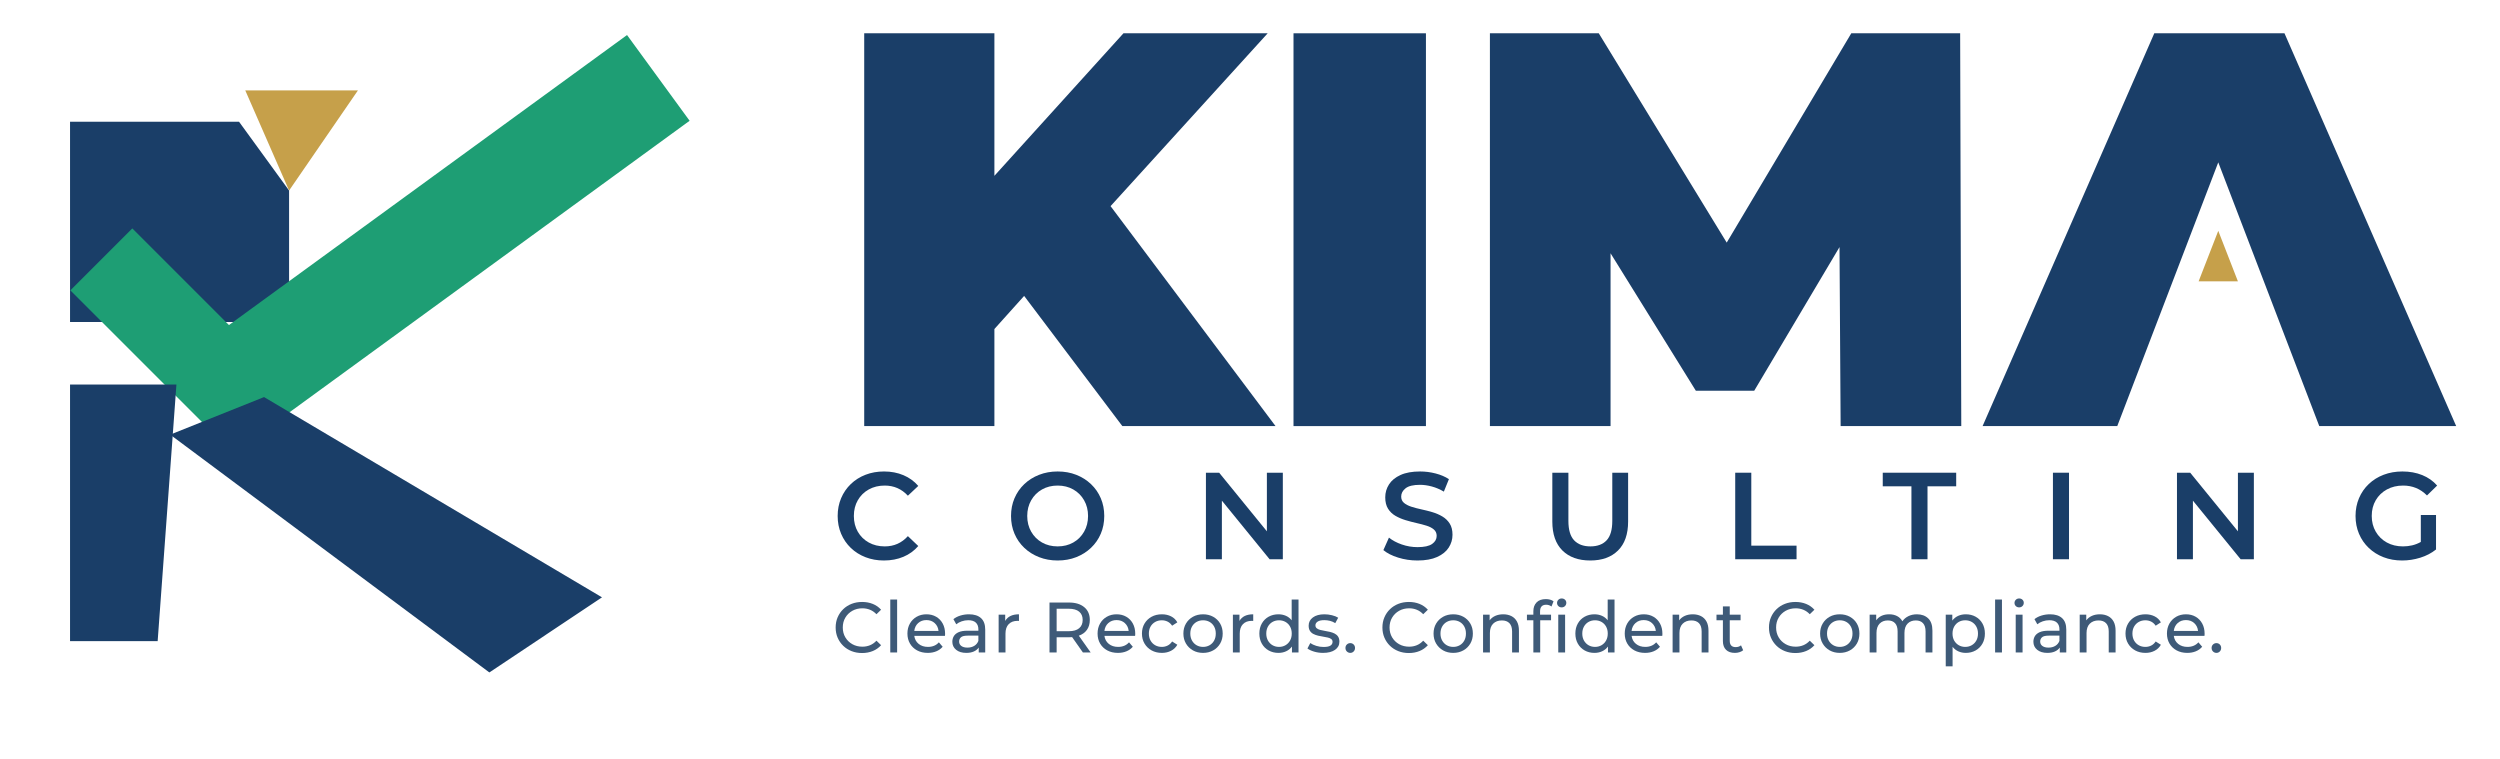
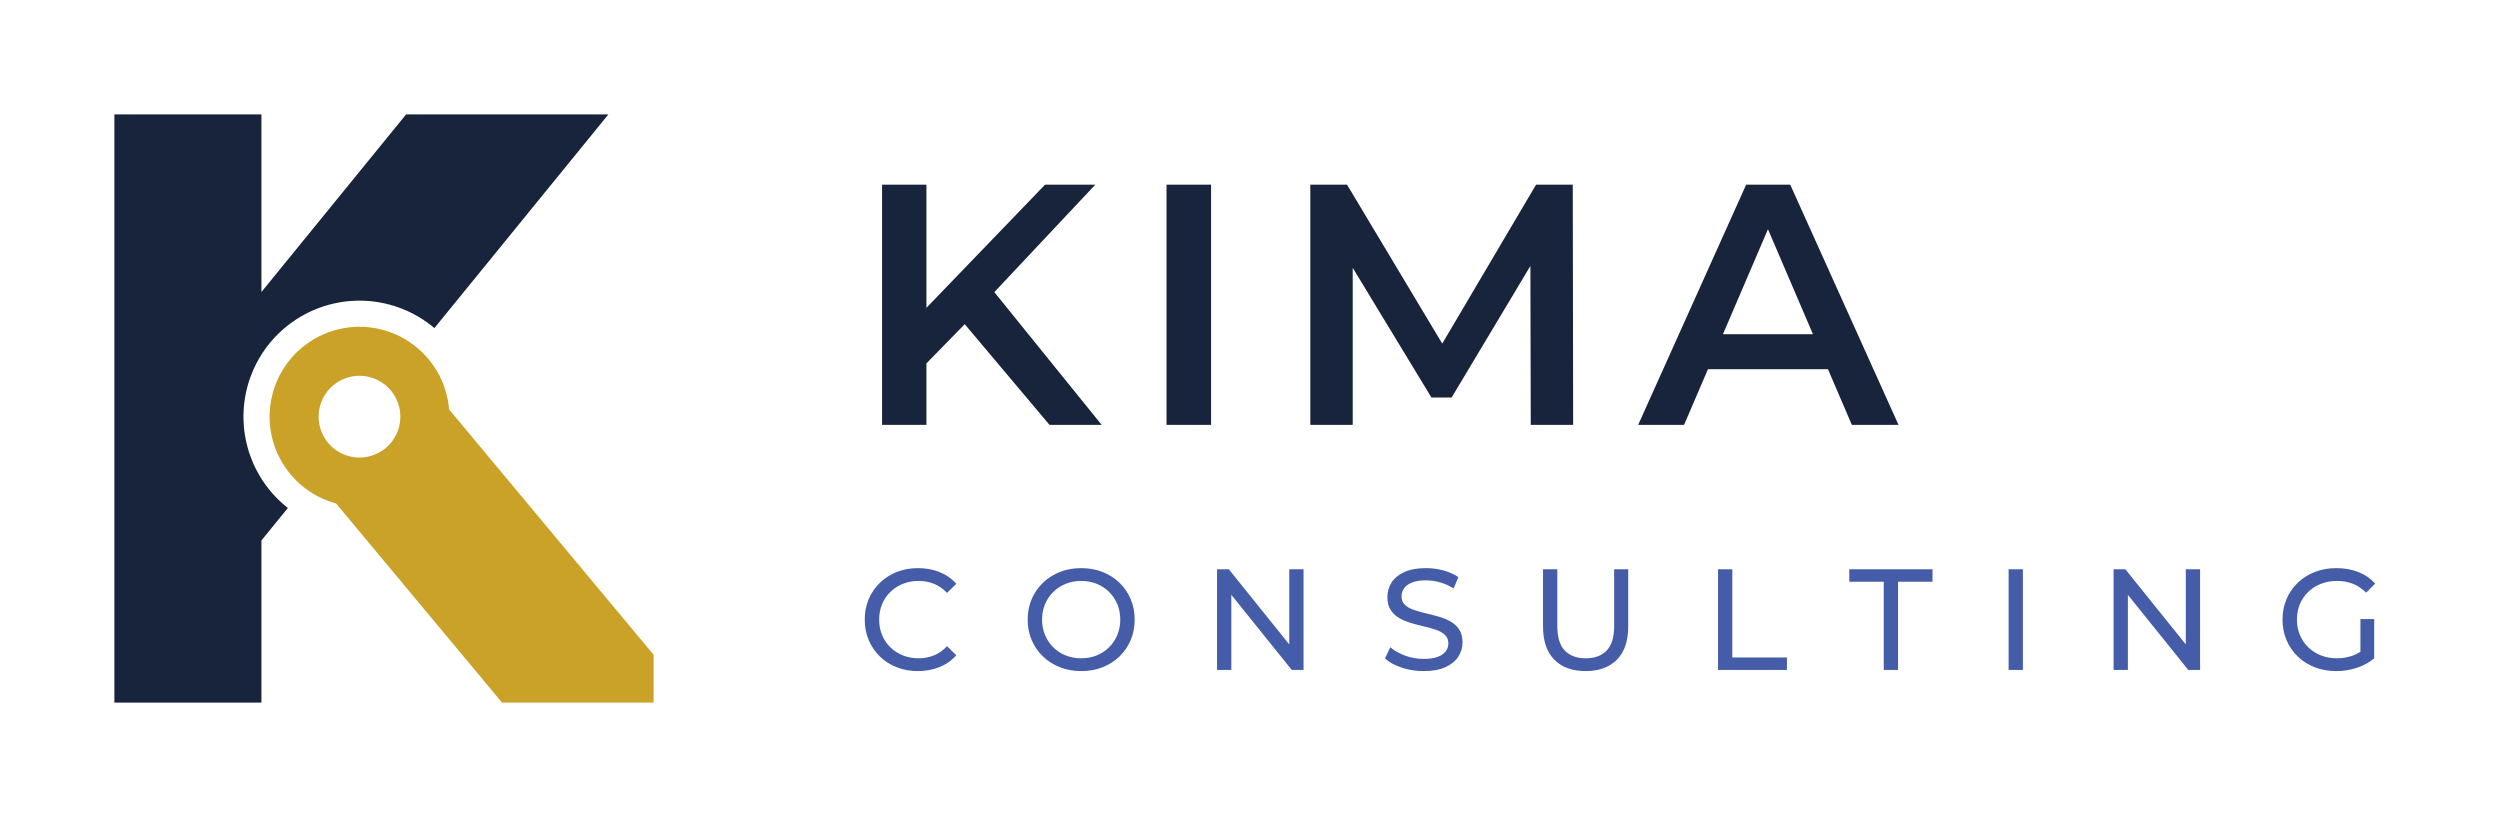
- <svg xmlns="http://www.w3.org/2000/svg" viewBox="0 0 751 228" width="751" height="228" role="img" aria-label="KIMA CONSULTING">
-   <g transform="translate(6,14) scale(0.94)">
-     <path fill="#1A3E68" d="M16 24 H70 L86 46 V88 H16 Z" />
-     <path fill="#C6A04A" d="M72 14 H108 L86 46 Z" />
-     <path fill="#1E9E74" d="M85.9 108.1 L35.9 58.1 L16.1 77.9 L66.1 127.9 Z" />
-     <path fill="#1E9E74" d="M74.0 125.7 L214.0 23.7 L194.0 -3.7 L54.0 98.3 Z" />
-     <path fill="#1A3E68" d="M48 124 L78 112 L186 176 L150 200 Z" />
-     <path fill="#1A3E68" d="M16 108 H50 L44 190 H16 Z" />
+ <svg xmlns="http://www.w3.org/2000/svg" viewBox="0 0 306 100">
+   <g transform="translate(-6 0) scale(1)">
+     <path d="M20.00 86.00 L38.00 86.00 L38.00 66.15 L41.24 62.17 L41.23 62.17 L41.02 62.00 L40.96 61.95 L40.75 61.78 L40.70 61.73 L40.49 61.55 L40.43 61.49 L40.24 61.31 L40.18 61.26 L39.99 61.07 L39.93 61.01 L39.74 60.82 L39.69 60.76 L39.51 60.57 L39.45 60.51 L39.27 60.30 L39.22 60.25 L39.05 60.04 L39.00 59.98 L38.83 59.77 L38.78 59.71 L38.62 59.49 L38.57 59.43 L38.41 59.21 L38.37 59.14 L38.22 58.92 L38.17 58.86 L38.02 58.63 L37.98 58.56 L37.84 58.33 L37.80 58.27 L37.66 58.03 L37.63 57.96 L37.50 57.73 L37.46 57.66 L37.33 57.42 L37.30 57.35 L37.18 57.11 L37.15 57.04 L37.03 56.79 L37.00 56.72 L36.90 56.47 L36.87 56.40 L36.77 56.15 L36.74 56.07 L36.64 55.82 L36.62 55.75 L36.53 55.49 L36.50 55.42 L36.42 55.16 L36.40 55.08 L36.33 54.83 L36.30 54.75 L36.24 54.49 L36.22 54.41 L36.15 54.15 L36.14 54.07 L36.08 53.81 L36.07 53.73 L36.02 53.47 L36.00 53.39 L35.96 53.12 L35.95 53.04 L35.91 52.78 L35.90 52.70 L35.87 52.43 L35.86 52.35 L35.84 52.08 L35.84 52.01 L35.82 51.74 L35.82 51.66 L35.81 51.39 L35.80 51.31 L35.80 51.04 L35.80 50.96 L35.80 50.69 L35.81 50.61 L35.82 50.34 L35.82 50.26 L35.84 49.99 L35.84 49.92 L35.86 49.65 L35.87 49.57 L35.90 49.30 L35.91 49.22 L35.95 48.96 L35.96 48.88 L36.00 48.61 L36.02 48.53 L36.07 48.27 L36.08 48.19 L36.14 47.93 L36.15 47.85 L36.22 47.59 L36.24 47.51 L36.30 47.25 L36.33 47.17 L36.40 46.92 L36.42 46.84 L36.50 46.58 L36.53 46.51 L36.62 46.25 L36.64 46.18 L36.74 45.93 L36.77 45.85 L36.87 45.60 L36.90 45.53 L37.00 45.28 L37.03 45.21 L37.15 44.96 L37.18 44.89 L37.30 44.65 L37.33 44.58 L37.46 44.34 L37.50 44.27 L37.63 44.04 L37.66 43.97 L37.80 43.73 L37.84 43.67 L37.98 43.44 L38.02 43.37 L38.17 43.14 L38.22 43.08 L38.37 42.86 L38.41 42.79 L38.57 42.57 L38.62 42.51 L38.78 42.29 L38.83 42.23 L39.00 42.02 L39.05 41.96 L39.22 41.75 L39.27 41.70 L39.45 41.49 L39.51 41.43 L39.69 41.24 L39.74 41.18 L39.93 40.99 L39.99 40.93 L40.18 40.74 L40.24 40.69 L40.43 40.51 L40.49 40.45 L40.70 40.27 L40.75 40.22 L40.96 40.05 L41.02 40.00 L41.23 39.83 L41.29 39.78 L41.51 39.62 L41.57 39.57 L41.79 39.41 L41.86 39.37 L42.08 39.22 L42.14 39.17 L42.37 39.02 L42.44 38.98 L42.67 38.84 L42.73 38.80 L42.97 38.66 L43.04 38.63 L43.27 38.50 L43.34 38.46 L43.58 38.33 L43.65 38.30 L43.89 38.18 L43.96 38.15 L44.21 38.03 L44.28 38.00 L44.53 37.90 L44.60 37.87 L44.85 37.77 L44.93 37.74 L45.18 37.64 L45.25 37.62 L45.51 37.53 L45.58 37.50 L45.84 37.42 L45.92 37.40 L46.17 37.33 L46.25 37.30 L46.51 37.24 L46.59 37.22 L46.85 37.15 L46.93 37.14 L47.19 37.08 L47.27 37.07 L47.53 37.02 L47.61 37.00 L47.88 36.96 L47.96 36.95 L48.22 36.91 L48.30 36.90 L48.57 36.87 L48.65 36.86 L48.92 36.84 L48.99 36.84 L49.26 36.82 L49.34 36.82 L49.61 36.81 L49.69 36.80 L49.96 36.80 L50.04 36.80 L50.31 36.80 L50.39 36.81 L50.66 36.82 L50.74 36.82 L51.01 36.84 L51.08 36.84 L51.35 36.86 L51.43 36.87 L51.70 36.90 L51.78 36.91 L52.04 36.95 L52.12 36.96 L52.39 37.00 L52.47 37.02 L52.73 37.07 L52.81 37.08 L53.07 37.14 L53.15 37.15 L53.41 37.22 L53.49 37.24 L53.75 37.30 L53.83 37.33 L54.08 37.40 L54.16 37.42 L54.42 37.50 L54.49 37.53 L54.75 37.62 L54.82 37.64 L55.07 37.74 L55.15 37.77 L55.40 37.87 L55.47 37.90 L55.72 38.00 L55.79 38.03 L56.04 38.15 L56.11 38.18 L56.35 38.30 L56.42 38.33 L56.66 38.46 L56.73 38.50 L56.96 38.63 L57.03 38.66 L57.27 38.80 L57.33 38.84 L57.56 38.98 L57.63 39.02 L57.86 39.17 L57.92 39.22 L58.14 39.37 L58.21 39.41 L58.43 39.57 L58.49 39.62 L58.71 39.78 L58.77 39.83 L58.98 40.00 L59.04 40.05 L59.17 40.16 L80.47 14.00 L55.71 14.00 L38.00 35.74 L38.00 14.00 L20.00 14.00 L20.00 86.00Z" fill="#18243B" fill-rule="evenodd" />
+     <path d="M60.95 49.92 L60.92 49.65 L60.88 49.39 L60.84 49.12 L60.79 48.85 L60.73 48.59 L60.67 48.33 L60.60 48.07 L60.53 47.81 L60.44 47.55 L60.36 47.29 L60.26 47.04 L60.16 46.79 L60.06 46.54 L59.94 46.30 L59.83 46.05 L59.70 45.81 L59.57 45.58 L59.44 45.34 L59.29 45.12 L59.15 44.89 L58.99 44.67 L58.84 44.45 L58.67 44.23 L58.50 44.02 L58.33 43.82 L58.15 43.61 L57.97 43.42 L57.78 43.22 L57.58 43.03 L57.39 42.85 L57.18 42.67 L56.98 42.50 L56.77 42.33 L56.55 42.16 L56.33 42.01 L56.11 41.85 L55.88 41.71 L55.66 41.56 L55.42 41.43 L55.19 41.30 L54.95 41.17 L54.70 41.06 L54.46 40.94 L54.21 40.84 L53.96 40.74 L53.71 40.64 L53.45 40.56 L53.19 40.47 L52.93 40.40 L52.67 40.33 L52.41 40.27 L52.15 40.21 L51.88 40.16 L51.61 40.12 L51.35 40.08 L51.08 40.05 L50.81 40.03 L50.54 40.01 L50.27 40.00 L50.00 40.00 L49.73 40.00 L49.46 40.01 L49.19 40.03 L48.92 40.05 L48.65 40.08 L48.39 40.12 L48.12 40.16 L47.85 40.21 L47.59 40.27 L47.33 40.33 L47.07 40.40 L46.81 40.47 L46.55 40.56 L46.29 40.64 L46.04 40.74 L45.79 40.84 L45.54 40.94 L45.30 41.06 L45.05 41.17 L44.81 41.30 L44.58 41.43 L44.34 41.56 L44.12 41.71 L43.89 41.85 L43.67 42.01 L43.45 42.16 L43.23 42.33 L43.02 42.50 L42.82 42.67 L42.61 42.85 L42.42 43.03 L42.22 43.22 L42.03 43.42 L41.85 43.61 L41.67 43.82 L41.50 44.02 L41.33 44.23 L41.16 44.45 L41.01 44.67 L40.85 44.89 L40.71 45.12 L40.56 45.34 L40.43 45.58 L40.30 45.81 L40.17 46.05 L40.06 46.30 L39.94 46.54 L39.84 46.79 L39.74 47.04 L39.64 47.29 L39.56 47.55 L39.47 47.81 L39.40 48.07 L39.33 48.33 L39.27 48.59 L39.21 48.85 L39.16 49.12 L39.12 49.39 L39.08 49.65 L39.05 49.92 L39.03 50.19 L39.01 50.46 L39.00 50.73 L39.00 51.00 L39.00 51.27 L39.01 51.54 L39.03 51.81 L39.05 52.08 L39.08 52.35 L39.12 52.61 L39.16 52.88 L39.21 53.15 L39.27 53.41 L39.33 53.67 L39.40 53.93 L39.47 54.19 L39.56 54.45 L39.64 54.71 L39.74 54.96 L39.84 55.21 L39.94 55.46 L40.06 55.70 L40.17 55.95 L40.30 56.19 L40.43 56.42 L40.56 56.66 L40.71 56.88 L40.85 57.11 L41.01 57.33 L41.16 57.55 L41.33 57.77 L41.50 57.98 L41.67 58.18 L41.85 58.39 L42.03 58.58 L42.22 58.78 L42.42 58.97 L42.61 59.15 L42.82 59.33 L43.02 59.50 L43.23 59.67 L43.45 59.84 L43.67 59.99 L43.89 60.15 L44.12 60.29 L44.34 60.44 L44.58 60.57 L44.81 60.70 L45.05 60.83 L45.30 60.94 L45.54 61.06 L45.79 61.16 L46.04 61.26 L46.29 61.36 L46.55 61.44 L46.81 61.53 L47.07 61.60 L47.13 61.62 L67.45 86.00 L86.00 86.00 L86.00 80.14 L60.96 50.10 L60.95 49.92ZM55.00 51.12 L54.99 51.25 L54.99 51.37 L54.98 51.49 L54.96 51.61 L54.95 51.73 L54.93 51.85 L54.90 51.98 L54.88 52.10 L54.85 52.21 L54.82 52.33 L54.78 52.45 L54.75 52.57 L54.71 52.68 L54.66 52.80 L54.62 52.91 L54.57 53.03 L54.52 53.14 L54.47 53.25 L54.41 53.36 L54.35 53.46 L54.29 53.57 L54.22 53.67 L54.16 53.78 L54.09 53.88 L54.02 53.98 L53.94 54.08 L53.87 54.17 L53.79 54.27 L53.70 54.36 L53.62 54.45 L53.54 54.54 L53.45 54.62 L53.36 54.70 L53.27 54.79 L53.17 54.87 L53.08 54.94 L52.98 55.02 L52.88 55.09 L52.78 55.16 L52.67 55.22 L52.57 55.29 L52.46 55.35 L52.36 55.41 L52.25 55.47 L52.14 55.52 L52.03 55.57 L51.91 55.62 L51.80 55.66 L51.68 55.71 L51.57 55.75 L51.45 55.78 L51.33 55.82 L51.21 55.85 L51.10 55.88 L50.98 55.90 L50.85 55.93 L50.73 55.95 L50.61 55.96 L50.49 55.98 L50.37 55.99 L50.25 55.99 L50.12 56.00 L50.00 56.00 L49.88 56.00 L49.75 55.99 L49.63 55.99 L49.51 55.98 L49.39 55.96 L49.27 55.95 L49.15 55.93 L49.02 55.90 L48.90 55.88 L48.79 55.85 L48.67 55.82 L48.55 55.78 L48.43 55.75 L48.32 55.71 L48.20 55.66 L48.09 55.62 L47.97 55.57 L47.86 55.52 L47.75 55.47 L47.64 55.41 L47.54 55.35 L47.43 55.29 L47.33 55.22 L47.22 55.16 L47.12 55.09 L47.02 55.02 L46.92 54.94 L46.83 54.87 L46.73 54.79 L46.64 54.70 L46.55 54.62 L46.46 54.54 L46.38 54.45 L46.30 54.36 L46.21 54.27 L46.13 54.17 L46.06 54.08 L45.98 53.98 L45.91 53.88 L45.84 53.78 L45.78 53.67 L45.71 53.57 L45.65 53.46 L45.59 53.36 L45.53 53.25 L45.48 53.14 L45.43 53.03 L45.38 52.91 L45.34 52.80 L45.29 52.68 L45.25 52.57 L45.22 52.45 L45.18 52.33 L45.15 52.21 L45.12 52.10 L45.10 51.98 L45.07 51.85 L45.05 51.73 L45.04 51.61 L45.02 51.49 L45.01 51.37 L45.01 51.25 L45.00 51.12 L45.00 51.00 L45.00 50.88 L45.01 50.75 L45.01 50.63 L45.02 50.51 L45.04 50.39 L45.05 50.27 L45.07 50.15 L45.10 50.02 L45.12 49.90 L45.15 49.79 L45.18 49.67 L45.22 49.55 L45.25 49.43 L45.29 49.32 L45.34 49.20 L45.38 49.09 L45.43 48.97 L45.48 48.86 L45.53 48.75 L45.59 48.64 L45.65 48.54 L45.71 48.43 L45.78 48.33 L45.84 48.22 L45.91 48.12 L45.98 48.02 L46.06 47.92 L46.13 47.83 L46.21 47.73 L46.30 47.64 L46.38 47.55 L46.46 47.46 L46.55 47.38 L46.64 47.30 L46.73 47.21 L46.83 47.13 L46.92 47.06 L47.02 46.98 L47.12 46.91 L47.22 46.84 L47.33 46.78 L47.43 46.71 L47.54 46.65 L47.64 46.59 L47.75 46.53 L47.86 46.48 L47.97 46.43 L48.09 46.38 L48.20 46.34 L48.32 46.29 L48.43 46.25 L48.55 46.22 L48.67 46.18 L48.79 46.15 L48.90 46.12 L49.02 46.10 L49.15 46.07 L49.27 46.05 L49.39 46.04 L49.51 46.02 L49.63 46.01 L49.75 46.01 L49.88 46.00 L50.00 46.00 L50.12 46.00 L50.25 46.01 L50.37 46.01 L50.49 46.02 L50.61 46.04 L50.73 46.05 L50.85 46.07 L50.98 46.10 L51.10 46.12 L51.21 46.15 L51.33 46.18 L51.45 46.22 L51.57 46.25 L51.68 46.29 L51.80 46.34 L51.91 46.38 L52.03 46.43 L52.14 46.48 L52.25 46.53 L52.36 46.59 L52.46 46.65 L52.57 46.71 L52.67 46.78 L52.78 46.84 L52.88 46.91 L52.98 46.98 L53.08 47.06 L53.17 47.13 L53.27 47.21 L53.36 47.30 L53.45 47.38 L53.54 47.46 L53.62 47.55 L53.70 47.64 L53.79 47.73 L53.87 47.83 L53.94 47.92 L54.02 48.02 L54.09 48.12 L54.16 48.22 L54.22 48.33 L54.29 48.43 L54.35 48.54 L54.41 48.64 L54.47 48.75 L54.52 48.86 L54.57 48.97 L54.62 49.09 L54.66 49.20 L54.71 49.32 L54.75 49.43 L54.78 49.55 L54.82 49.67 L54.85 49.79 L54.88 49.90 L54.90 50.02 L54.93 50.15 L54.95 50.27 L54.96 50.39 L54.98 50.51 L54.99 50.63 L54.99 50.75 L55.00 50.88 L55.00 51.00 L55.00 51.12Z" fill="#C9A227" fill-rule="evenodd" />
  </g>
-   <path d="M57 0V700H289V446L519 700H776L496 392L790 0H517L342 232L289 173V0Z" fill="#1A3E68" transform="translate(250.00,128.00) scale(0.16857,-0.16857)" />
-   <path d="M57 0V700H293V0Z" fill="#1A3E68" transform="translate(378.96,128.00) scale(0.16857,-0.16857)" />
-   <path d="M57 0V700H251L479 327L701 700H895L897 0H682L680 319L528 63H424L272 308V0Z" fill="#1A3E68" transform="translate(437.96,128.00) scale(0.16857,-0.16857)" />
-   <path d="M -19 0 L 287 700 L 519 700 L 825 0 L 581 0 L 401 470 L 221 0 Z" fill="#1A3E68" transform="translate(598.77,128.00) scale(0.16857,-0.16857)" />
-   <path d="M 401 348 L 366 258 L 436 258 Z" fill="#C6A04A" transform="translate(598.77,128.00) scale(0.16857,-0.16857)" />
-   <path d="M418 -10Q338 -10 269.5 16.5Q201 43 150.5 91.5Q100 140 72.0 206.0Q44 272 44 350Q44 428 72.0 494.0Q100 560 150.5 608.5Q201 657 269.5 683.5Q338 710 419 710Q505 710 576.0 680.0Q647 650 696 593L612 514Q536 596 425 596Q352 596 295.5 564.5Q239 533 207.0 477.5Q175 422 175 350Q175 278 207.0 222.5Q239 167 295.5 135.5Q352 104 425 104Q537 104 612 187L696 107Q647 50 576.0 20.0Q505 -10 418 -10Z" fill="#1A3E68" transform="translate(250.00,168.00) scale(0.03714,-0.03714)" />
-   <path d="M421 -10Q340 -10 271.0 17.0Q202 44 151.0 92.5Q100 141 72.0 206.5Q44 272 44 350Q44 428 72.0 493.5Q100 559 151.0 607.5Q202 656 271.0 683.0Q340 710 421 710Q503 710 571.5 683.0Q640 656 691.0 607.5Q742 559 770.0 493.5Q798 428 798 350Q798 272 770.0 206.5Q742 141 691.0 92.5Q640 44 571.5 17.0Q503 -10 421 -10ZM421 104Q492 104 547.5 135.5Q603 167 635.0 223.0Q667 279 667 350Q667 421 635.0 477.0Q603 533 547.5 564.5Q492 596 421 596Q350 596 294.5 564.5Q239 533 207.0 477.0Q175 421 175 350Q175 279 207.0 223.0Q239 167 294.5 135.5Q350 104 421 104Z" fill="#1A3E68" transform="translate(302.08,168.00) scale(0.03714,-0.03714)" />
-   <path d="M94 0V700H201L587 226V700H716V0H609L223 474V0Z" fill="#1A3E68" transform="translate(358.77,168.00) scale(0.03714,-0.03714)" />
-   <path d="M311 -10Q229 -10 154.0 13.5Q79 37 35 74L80 175Q122 141 184.0 119.5Q246 98 311 98Q393 98 429.5 124.0Q466 150 466 189Q466 221 443.5 240.5Q421 260 384.0 271.5Q347 283 302.5 293.0Q258 303 213.5 316.5Q169 330 132.0 351.5Q95 373 72.5 409.0Q50 445 50 501Q50 558 80.5 605.5Q111 653 173.5 681.5Q236 710 332 710Q395 710 457.0 694.0Q519 678 565 648L524 547Q477 575 427.0 588.5Q377 602 331 602Q250 602 214.5 574.0Q179 546 179 507Q179 475 201.5 456.0Q224 437 261.0 425.0Q298 413 342.5 403.5Q387 394 431.0 381.0Q475 368 512.0 346.0Q549 324 571.5 288.5Q594 253 594 198Q594 142 563.5 94.5Q533 47 470.0 18.5Q407 -10 311 -10Z" fill="#1A3E68" transform="translate(414.27,168.00) scale(0.03714,-0.03714)" />
-   <path d="M395 -10Q251 -10 169.5 71.0Q88 152 88 305V700H218V310Q218 202 264.5 153.0Q311 104 396 104Q481 104 527.0 153.0Q573 202 573 310V700H701V305Q701 152 619.5 71.0Q538 -10 395 -10Z" fill="#1A3E68" transform="translate(463.05,168.00) scale(0.03714,-0.03714)" />
-   <path d="M94 0V700H224V110H590V0Z" fill="#1A3E68" transform="translate(517.77,168.00) scale(0.03714,-0.03714)" />
-   <path d="M236 0V590H4V700H598V590H366V0Z" fill="#1A3E68" transform="translate(565.43,168.00) scale(0.03714,-0.03714)" />
-   <path d="M94 0V700H224V0Z" fill="#1A3E68" transform="translate(613.21,168.00) scale(0.03714,-0.03714)" />
-   <path d="M94 0V700H201L587 226V700H716V0H609L223 474V0Z" fill="#1A3E68" transform="translate(650.47,168.00) scale(0.03714,-0.03714)" />
-   <path d="M421 -10Q339 -10 270.5 16.5Q202 43 151.0 91.5Q100 140 72.0 206.0Q44 272 44 350Q44 428 72.0 494.0Q100 560 151.0 608.5Q202 657 271.5 683.5Q341 710 423 710Q511 710 583.0 681.0Q655 652 704 596L622 516Q581 557 533.0 576.5Q485 596 429 596Q355 596 297.5 564.5Q240 533 207.5 477.5Q175 422 175 350Q175 279 207.5 223.0Q240 167 297.0 135.5Q354 104 428 104Q466 104 502.0 112.5Q538 121 572 140V358H695V79Q640 35 567.5 12.5Q495 -10 421 -10Z" fill="#1A3E68" transform="translate(705.97,168.00) scale(0.03714,-0.03714)" />
-   <path d="M418 -8Q339 -8 271.5 18.5Q204 45 154.0 93.5Q104 142 76.0 207.0Q48 272 48 350Q48 428 76.0 493.0Q104 558 154.0 606.5Q204 655 271.5 681.5Q339 708 419 708Q500 708 568.5 680.5Q637 653 685 599L620 536Q580 578 530.0 598.5Q480 619 423 619Q344 619 282.0 584.0Q220 549 184.0 488.5Q148 428 148 350Q148 272 184.0 211.5Q220 151 282.0 116.0Q344 81 423 81Q480 81 530.0 101.5Q580 122 620 165L685 102Q637 48 568.5 20.0Q500 -8 418 -8Z" fill="#3E5A78" transform="translate(250.00,196.00) scale(0.02143,-0.02143)" />
-   <path d="M91 0V742H187V0Z" fill="#3E5A78" transform="translate(265.49,196.00) scale(0.02143,-0.02143)" />
-   <path d="M327 -6Q242 -6 177.5 29.0Q113 64 77.5 125.0Q42 186 42 265Q42 344 76.5 405.0Q111 466 171.5 500.5Q232 535 308 535Q385 535 444.0 501.0Q503 467 536.5 405.5Q570 344 570 262Q570 256 569.5 248.0Q569 240 568 233H138Q147 163 199.0 120.5Q251 78 330 78Q426 78 483 142L536 80Q500 38 446.5 16.0Q393 -6 327 -6ZM138 302H478Q471 369 424.5 411.5Q378 454 308 454Q239 454 192.5 412.0Q146 370 138 302Z" fill="#3E5A78" transform="translate(271.69,196.00) scale(0.02143,-0.02143)" />
-   <path d="M420 0V69Q396 34 352.0 14.0Q308 -6 246 -6Q156 -6 103.0 37.5Q50 81 50 150Q50 193 70.5 228.0Q91 263 137.5 284.0Q184 305 263 305H415V324Q415 385 379.5 418.5Q344 452 273 452Q226 452 181.0 436.5Q136 421 105 395L65 467Q106 500 163.5 517.5Q221 535 284 535Q393 535 452.0 481.5Q511 428 511 320V0ZM415 162V236H267Q195 236 170.0 212.0Q145 188 145 154Q145 114 176.0 91.0Q207 68 262 68Q316 68 356.5 92.0Q397 116 415 162Z" fill="#3E5A78" transform="translate(285.01,196.00) scale(0.02143,-0.02143)" />
-   <path d="M91 0V530H183V442Q236 535 376 535V442Q370 442 364.5 442.5Q359 443 354 443Q277 443 232.0 397.0Q187 351 187 264V0Z" fill="#3E5A78" transform="translate(298.04,196.00) scale(0.02143,-0.02143)" />
-   <path d="" fill="#3E5A78" transform="translate(307.04,196.00) scale(0.02143,-0.02143)" />
-   <path d="M105 0V700H378Q514 700 592.0 635.0Q670 570 670 456Q670 374 630.0 317.5Q590 261 516 235L682 0H573L422 215Q401 213 378 213H205V0ZM205 298H375Q471 298 520.5 339.5Q570 381 570 456Q570 531 520.5 572.0Q471 613 375 613H205Z" fill="#3E5A78" transform="translate(313.02,196.00) scale(0.02143,-0.02143)" />
-   <path d="M327 -6Q242 -6 177.5 29.0Q113 64 77.5 125.0Q42 186 42 265Q42 344 76.5 405.0Q111 466 171.5 500.5Q232 535 308 535Q385 535 444.0 501.0Q503 467 536.5 405.5Q570 344 570 262Q570 256 569.5 248.0Q569 240 568 233H138Q147 163 199.0 120.5Q251 78 330 78Q426 78 483 142L536 80Q500 38 446.5 16.0Q393 -6 327 -6ZM138 302H478Q471 369 424.5 411.5Q378 454 308 454Q239 454 192.5 412.0Q146 370 138 302Z" fill="#3E5A78" transform="translate(328.81,196.00) scale(0.02143,-0.02143)" />
-   <path d="M322 -6Q240 -6 177.0 29.0Q114 64 78.0 125.0Q42 186 42 265Q42 344 78.0 405.0Q114 466 177.0 500.5Q240 535 322 535Q393 535 450.0 506.5Q507 478 538 422L465 375Q439 414 401.5 432.5Q364 451 321 451Q269 451 228.0 428.0Q187 405 163.0 363.5Q139 322 139 265Q139 208 163.0 166.0Q187 124 228.0 101.0Q269 78 321 78Q364 78 401.5 96.5Q439 115 465 154L538 108Q507 53 450.0 23.5Q393 -6 322 -6Z" fill="#3E5A78" transform="translate(342.14,196.00) scale(0.02143,-0.02143)" />
-   <path d="M318 -6Q238 -6 176.0 29.0Q114 64 78.0 125.0Q42 186 42 265Q42 344 78.0 405.0Q114 466 176.0 500.5Q238 535 318 535Q397 535 459.5 500.5Q522 466 557.5 405.0Q593 344 593 265Q593 186 557.5 125.0Q522 64 459.5 29.0Q397 -6 318 -6ZM318 78Q369 78 409.5 101.5Q450 125 473.0 167.0Q496 209 496 265Q496 321 473.0 363.0Q450 405 409.5 428.0Q369 451 318 451Q267 451 226.5 428.0Q186 405 162.5 363.0Q139 321 139 265Q139 209 162.5 167.0Q186 125 226.5 101.5Q267 78 318 78Z" fill="#3E5A78" transform="translate(354.59,196.00) scale(0.02143,-0.02143)" />
-   <path d="M91 0V530H183V442Q236 535 376 535V442Q370 442 364.5 442.5Q359 443 354 443Q277 443 232.0 397.0Q187 351 187 264V0Z" fill="#3E5A78" transform="translate(368.41,196.00) scale(0.02143,-0.02143)" />
-   <path d="M310 -6Q233 -6 172.5 28.0Q112 62 77.0 123.0Q42 184 42 265Q42 346 77.0 407.0Q112 468 172.5 501.5Q233 535 310 535Q366 535 414.0 514.0Q462 493 495 451V742H591V0H499V83Q466 39 417.0 16.5Q368 -6 310 -6ZM318 78Q368 78 408.5 101.5Q449 125 472.5 167.0Q496 209 496 265Q496 321 472.5 363.0Q449 405 408.5 428.0Q368 451 318 451Q267 451 226.5 428.0Q186 405 162.5 363.0Q139 321 139 265Q139 209 162.5 167.0Q186 125 226.5 101.5Q267 78 318 78Z" fill="#3E5A78" transform="translate(377.41,196.00) scale(0.02143,-0.02143)" />
-   <path d="M243 -6Q177 -6 117.0 12.0Q57 30 24 56L64 132Q98 108 148.0 92.5Q198 77 250 77Q317 77 346.5 96.0Q376 115 376 149Q376 174 358.0 188.0Q340 202 310.0 209.0Q280 216 244.5 221.5Q209 227 173.0 235.5Q137 244 107.0 259.5Q77 275 59.0 303.0Q41 331 41 376Q41 447 100.5 491.0Q160 535 262 535Q314 535 367.5 522.0Q421 509 455 487L414 411Q378 434 339.0 443.5Q300 453 261 453Q198 453 167.0 432.5Q136 412 136 380Q136 354 154.5 339.0Q173 324 202.5 316.0Q232 308 268.0 302.5Q304 297 339.5 288.5Q375 280 405.0 265.0Q435 250 453.5 222.5Q472 195 472 151Q472 79 410.5 36.5Q349 -6 243 -6Z" fill="#3E5A78" transform="translate(392.24,196.00) scale(0.02143,-0.02143)" />
-   <path d="M114 -6Q86 -6 66.0 13.5Q46 33 46 63Q46 93 66.0 112.0Q86 131 114 131Q141 131 160.5 112.0Q180 93 180 63Q180 33 160.5 13.5Q141 -6 114 -6Z" fill="#3E5A78" transform="translate(403.19,196.00) scale(0.02143,-0.02143)" />
-   <path d="" fill="#3E5A78" transform="translate(408.27,196.00) scale(0.02143,-0.02143)" />
-   <path d="M418 -8Q339 -8 271.5 18.5Q204 45 154.0 93.5Q104 142 76.0 207.0Q48 272 48 350Q48 428 76.0 493.0Q104 558 154.0 606.5Q204 655 271.5 681.5Q339 708 419 708Q500 708 568.5 680.5Q637 653 685 599L620 536Q580 578 530.0 598.5Q480 619 423 619Q344 619 282.0 584.0Q220 549 184.0 488.5Q148 428 148 350Q148 272 184.0 211.5Q220 151 282.0 116.0Q344 81 423 81Q480 81 530.0 101.5Q580 122 620 165L685 102Q637 48 568.5 20.0Q500 -8 418 -8Z" fill="#3E5A78" transform="translate(414.25,196.00) scale(0.02143,-0.02143)" />
-   <path d="M318 -6Q238 -6 176.0 29.0Q114 64 78.0 125.0Q42 186 42 265Q42 344 78.0 405.0Q114 466 176.0 500.5Q238 535 318 535Q397 535 459.5 500.5Q522 466 557.5 405.0Q593 344 593 265Q593 186 557.5 125.0Q522 64 459.5 29.0Q397 -6 318 -6ZM318 78Q369 78 409.5 101.5Q450 125 473.0 167.0Q496 209 496 265Q496 321 473.0 363.0Q450 405 409.5 428.0Q369 451 318 451Q267 451 226.5 428.0Q186 405 162.5 363.0Q139 321 139 265Q139 209 162.5 167.0Q186 125 226.5 101.5Q267 78 318 78Z" fill="#3E5A78" transform="translate(429.74,196.00) scale(0.02143,-0.02143)" />
-   <path d="M91 0V530H183V450Q213 491 262.0 513.0Q311 535 374 535Q438 535 488.0 510.0Q538 485 566.0 434.0Q594 383 594 305V0H498V294Q498 372 460.5 410.5Q423 449 355 449Q279 449 233.0 404.0Q187 359 187 273V0Z" fill="#3E5A78" transform="translate(443.56,196.00) scale(0.02143,-0.02143)" />
-   <path d="M105 0V451H15V530H105V577Q105 655 150.0 701.5Q195 748 280 748Q311 748 339.5 740.5Q368 733 388 717L359 644Q327 669 285 669Q199 669 199 576V530H353V451H201V0Z" fill="#3E5A78" transform="translate(458.37,196.00) scale(0.02143,-0.02143)" />
-   <path d="M91 0V530H187V0ZM139 632Q111 632 92.5 650.0Q74 668 74 694Q74 720 92.5 738.5Q111 757 139 757Q167 757 185.5 739.5Q204 722 204 696Q204 669 185.5 650.5Q167 632 139 632Z" fill="#3E5A78" transform="translate(466.15,196.00) scale(0.02143,-0.02143)" />
-   <path d="M310 -6Q233 -6 172.5 28.0Q112 62 77.0 123.0Q42 184 42 265Q42 346 77.0 407.0Q112 468 172.5 501.5Q233 535 310 535Q366 535 414.0 514.0Q462 493 495 451V742H591V0H499V83Q466 39 417.0 16.5Q368 -6 310 -6ZM318 78Q368 78 408.5 101.5Q449 125 472.5 167.0Q496 209 496 265Q496 321 472.5 363.0Q449 405 408.5 428.0Q368 451 318 451Q267 451 226.5 428.0Q186 405 162.5 363.0Q139 321 139 265Q139 209 162.5 167.0Q186 125 226.5 101.5Q267 78 318 78Z" fill="#3E5A78" transform="translate(472.34,196.00) scale(0.02143,-0.02143)" />
-   <path d="M327 -6Q242 -6 177.5 29.0Q113 64 77.5 125.0Q42 186 42 265Q42 344 76.5 405.0Q111 466 171.5 500.5Q232 535 308 535Q385 535 444.0 501.0Q503 467 536.5 405.5Q570 344 570 262Q570 256 569.5 248.0Q569 240 568 233H138Q147 163 199.0 120.5Q251 78 330 78Q426 78 483 142L536 80Q500 38 446.5 16.0Q393 -6 327 -6ZM138 302H478Q471 369 424.5 411.5Q378 454 308 454Q239 454 192.5 412.0Q146 370 138 302Z" fill="#3E5A78" transform="translate(487.17,196.00) scale(0.02143,-0.02143)" />
-   <path d="M91 0V530H183V450Q213 491 262.0 513.0Q311 535 374 535Q438 535 488.0 510.0Q538 485 566.0 434.0Q594 383 594 305V0H498V294Q498 372 460.5 410.5Q423 449 355 449Q279 449 233.0 404.0Q187 359 187 273V0Z" fill="#3E5A78" transform="translate(500.50,196.00) scale(0.02143,-0.02143)" />
-   <path d="M273 -6Q193 -6 149.0 37.0Q105 80 105 160V451H15V530H105V646H201V530H353V451H201V164Q201 75 284 75Q329 75 359 100L389 31Q367 13 336.5 3.5Q306 -6 273 -6Z" fill="#3E5A78" transform="translate(515.31,196.00) scale(0.02143,-0.02143)" />
-   <path d="" fill="#3E5A78" transform="translate(524.39,196.00) scale(0.02143,-0.02143)" />
-   <path d="M418 -8Q339 -8 271.5 18.5Q204 45 154.0 93.5Q104 142 76.0 207.0Q48 272 48 350Q48 428 76.0 493.0Q104 558 154.0 606.5Q204 655 271.5 681.5Q339 708 419 708Q500 708 568.5 680.5Q637 653 685 599L620 536Q580 578 530.0 598.5Q480 619 423 619Q344 619 282.0 584.0Q220 549 184.0 488.5Q148 428 148 350Q148 272 184.0 211.5Q220 151 282.0 116.0Q344 81 423 81Q480 81 530.0 101.5Q580 122 620 165L685 102Q637 48 568.5 20.0Q500 -8 418 -8Z" fill="#3E5A78" transform="translate(530.37,196.00) scale(0.02143,-0.02143)" />
-   <path d="M318 -6Q238 -6 176.0 29.0Q114 64 78.0 125.0Q42 186 42 265Q42 344 78.0 405.0Q114 466 176.0 500.5Q238 535 318 535Q397 535 459.5 500.5Q522 466 557.5 405.0Q593 344 593 265Q593 186 557.5 125.0Q522 64 459.5 29.0Q397 -6 318 -6ZM318 78Q369 78 409.5 101.5Q450 125 473.0 167.0Q496 209 496 265Q496 321 473.0 363.0Q450 405 409.5 428.0Q369 451 318 451Q267 451 226.5 428.0Q186 405 162.5 363.0Q139 321 139 265Q139 209 162.5 167.0Q186 125 226.5 101.5Q267 78 318 78Z" fill="#3E5A78" transform="translate(545.86,196.00) scale(0.02143,-0.02143)" />
-   <path d="M91 0V530H183V451Q243 535 366 535Q427 535 475.0 510.5Q523 486 550 437Q580 482 633.5 508.5Q687 535 754 535Q851 535 911.0 478.5Q971 422 971 305V0H875V294Q875 372 839.0 410.5Q803 449 738 449Q666 449 622.5 404.0Q579 359 579 273V0H483V294Q483 372 447.0 410.5Q411 449 346 449Q274 449 230.5 404.0Q187 359 187 273V0Z" fill="#3E5A78" transform="translate(559.69,196.00) scale(0.02143,-0.02143)" />
-   <path d="M372 -6Q316 -6 268.0 15.5Q220 37 187 79V-194H91V530H183V447Q216 491 265.0 513.0Q314 535 372 535Q449 535 509.5 501.5Q570 468 605.0 407.0Q640 346 640 265Q640 184 605.0 123.0Q570 62 509.5 28.0Q449 -6 372 -6ZM364 78Q415 78 455.5 101.5Q496 125 519.5 166.5Q543 208 543 265Q543 321 519.5 363.0Q496 405 455.5 428.0Q415 451 364 451Q314 451 273.5 428.0Q233 405 209.5 363.0Q186 321 186 265Q186 208 209.5 166.5Q233 125 273.5 101.5Q314 78 364 78Z" fill="#3E5A78" transform="translate(582.55,196.00) scale(0.02143,-0.02143)" />
-   <path d="M91 0V742H187V0Z" fill="#3E5A78" transform="translate(597.38,196.00) scale(0.02143,-0.02143)" />
-   <path d="M91 0V530H187V0ZM139 632Q111 632 92.5 650.0Q74 668 74 694Q74 720 92.5 738.5Q111 757 139 757Q167 757 185.5 739.5Q204 722 204 696Q204 669 185.5 650.5Q167 632 139 632Z" fill="#3E5A78" transform="translate(603.57,196.00) scale(0.02143,-0.02143)" />
-   <path d="M420 0V69Q396 34 352.0 14.0Q308 -6 246 -6Q156 -6 103.0 37.5Q50 81 50 150Q50 193 70.5 228.0Q91 263 137.5 284.0Q184 305 263 305H415V324Q415 385 379.5 418.5Q344 452 273 452Q226 452 181.0 436.5Q136 421 105 395L65 467Q106 500 163.5 517.5Q221 535 284 535Q393 535 452.0 481.5Q511 428 511 320V0ZM415 162V236H267Q195 236 170.0 212.0Q145 188 145 154Q145 114 176.0 91.0Q207 68 262 68Q316 68 356.5 92.0Q397 116 415 162Z" fill="#3E5A78" transform="translate(609.76,196.00) scale(0.02143,-0.02143)" />
-   <path d="M91 0V530H183V450Q213 491 262.0 513.0Q311 535 374 535Q438 535 488.0 510.0Q538 485 566.0 434.0Q594 383 594 305V0H498V294Q498 372 460.5 410.5Q423 449 355 449Q279 449 233.0 404.0Q187 359 187 273V0Z" fill="#3E5A78" transform="translate(622.79,196.00) scale(0.02143,-0.02143)" />
-   <path d="M322 -6Q240 -6 177.0 29.0Q114 64 78.0 125.0Q42 186 42 265Q42 344 78.0 405.0Q114 466 177.0 500.5Q240 535 322 535Q393 535 450.0 506.5Q507 478 538 422L465 375Q439 414 401.5 432.5Q364 451 321 451Q269 451 228.0 428.0Q187 405 163.0 363.5Q139 322 139 265Q139 208 163.0 166.0Q187 124 228.0 101.0Q269 78 321 78Q364 78 401.5 96.5Q439 115 465 154L538 108Q507 53 450.0 23.5Q393 -6 322 -6Z" fill="#3E5A78" transform="translate(637.60,196.00) scale(0.02143,-0.02143)" />
-   <path d="M327 -6Q242 -6 177.5 29.0Q113 64 77.5 125.0Q42 186 42 265Q42 344 76.5 405.0Q111 466 171.5 500.5Q232 535 308 535Q385 535 444.0 501.0Q503 467 536.5 405.5Q570 344 570 262Q570 256 569.5 248.0Q569 240 568 233H138Q147 163 199.0 120.5Q251 78 330 78Q426 78 483 142L536 80Q500 38 446.5 16.0Q393 -6 327 -6ZM138 302H478Q471 369 424.5 411.5Q378 454 308 454Q239 454 192.5 412.0Q146 370 138 302Z" fill="#3E5A78" transform="translate(650.05,196.00) scale(0.02143,-0.02143)" />
-   <path d="M114 -6Q86 -6 66.0 13.5Q46 33 46 63Q46 93 66.0 112.0Q86 131 114 131Q141 131 160.5 112.0Q180 93 180 63Q180 33 160.5 13.5Q141 -6 114 -6Z" fill="#3E5A78" transform="translate(663.38,196.00) scale(0.02143,-0.02143)" />
+   <path d="M112.806 45.078 112.516 38.589 127.919 22.6H134.069L121.271 36.219L118.219 39.543ZM107.966 52.0V22.6H113.395V52.0ZM128.457 52.0 117.172 38.601 120.782 34.613 134.84 52.0ZM142.784 52.0V22.6H148.235V52.0ZM160.382 52.0V22.6H164.874L177.731 44.061H175.348L188.016 22.6H192.507L192.554 52.0H187.364L187.316 30.723H188.415L177.678 48.659H175.211L164.321 30.723H165.573V52.0ZM200.513 52.0 213.731 22.6H219.123L232.377 52.0H226.664L215.307 25.512H217.489L206.132 52.0ZM206.621 45.194 208.081 40.906H223.945L225.441 45.194Z" fill="#18243B" />
+   <path d="M112.357 82.142Q110.957 82.142 109.767 81.676Q108.577 81.209 107.701 80.357Q106.825 79.505 106.335 78.356Q105.845 77.207 105.845 75.84Q105.845 74.473 106.335 73.324Q106.825 72.175 107.709 71.323Q108.592 70.471 109.782 70.004Q110.972 69.538 112.372 69.538Q113.794 69.538 115.004 70.022Q116.214 70.506 117.051 71.461L115.918 72.57Q115.207 71.819 114.33 71.463Q113.453 71.106 112.446 71.106Q111.402 71.106 110.519 71.458Q109.636 71.81 108.982 72.448Q108.328 73.085 107.969 73.949Q107.609 74.813 107.609 75.84Q107.609 76.867 107.969 77.731Q108.328 78.595 108.982 79.232Q109.636 79.87 110.519 80.222Q111.402 80.574 112.446 80.574Q113.453 80.574 114.33 80.216Q115.207 79.858 115.918 79.093L117.051 80.201Q116.214 81.157 115.004 81.649Q113.794 82.142 112.357 82.142ZM132.345 82.142Q130.934 82.142 129.733 81.668Q128.533 81.194 127.649 80.342Q126.766 79.49 126.276 78.345Q125.786 77.2 125.786 75.84Q125.786 74.48 126.276 73.335Q126.766 72.19 127.651 71.336Q128.537 70.481 129.732 70.01Q130.928 69.538 132.342 69.538Q133.757 69.538 134.948 70.007Q136.139 70.476 137.021 71.326Q137.903 72.175 138.393 73.325Q138.884 74.476 138.884 75.841Q138.884 77.207 138.393 78.356Q137.903 79.505 137.021 80.354Q136.139 81.204 134.948 81.673Q133.757 82.142 132.345 82.142ZM132.342 80.574Q133.372 80.574 134.241 80.221Q135.11 79.868 135.755 79.225Q136.4 78.583 136.76 77.722Q137.12 76.86 137.12 75.836Q137.12 74.811 136.762 73.955Q136.404 73.1 135.758 72.456Q135.112 71.813 134.242 71.46Q133.372 71.106 132.342 71.106Q131.313 71.106 130.439 71.46Q129.565 71.814 128.917 72.458Q128.269 73.102 127.909 73.959Q127.55 74.816 127.55 75.835Q127.55 76.855 127.909 77.716Q128.267 78.577 128.914 79.225Q129.561 79.872 130.437 80.223Q131.313 80.574 132.342 80.574ZM148.967 82.0V69.68H150.411L158.548 79.797H157.805V69.68H159.554V82.0H158.11L149.973 71.883H150.716V82.0ZM174.24 82.142Q172.828 82.142 171.543 81.709Q170.258 81.275 169.524 80.593L170.171 79.22Q170.871 79.832 171.964 80.24Q173.056 80.648 174.237 80.648Q175.307 80.648 175.975 80.398Q176.643 80.147 176.96 79.715Q177.276 79.284 177.276 78.75Q177.276 78.108 176.869 77.719Q176.461 77.331 175.802 77.098Q175.143 76.864 174.345 76.684Q173.548 76.504 172.749 76.27Q171.95 76.037 171.291 75.664Q170.631 75.291 170.224 74.67Q169.816 74.05 169.816 73.067Q169.816 72.108 170.322 71.308Q170.827 70.507 171.875 70.023Q172.922 69.538 174.544 69.538Q175.619 69.538 176.674 69.824Q177.73 70.109 178.503 70.635L177.923 72.031Q177.124 71.515 176.242 71.273Q175.359 71.032 174.532 71.032Q173.5 71.032 172.833 71.299Q172.167 71.566 171.859 72.005Q171.55 72.444 171.55 72.995Q171.55 73.64 171.958 74.028Q172.365 74.416 173.025 74.643Q173.684 74.869 174.483 75.056Q175.282 75.244 176.079 75.471Q176.877 75.699 177.536 76.064Q178.196 76.43 178.603 77.048Q179.011 77.666 179.011 78.631Q179.011 79.574 178.496 80.375Q177.982 81.176 176.923 81.659Q175.864 82.142 174.24 82.142ZM194.079 82.142Q191.641 82.142 190.254 80.75Q188.866 79.359 188.866 76.68V69.68H190.615V76.618Q190.615 78.665 191.523 79.62Q192.431 80.574 194.094 80.574Q195.757 80.574 196.665 79.62Q197.572 78.665 197.572 76.618V69.68H199.292V76.68Q199.292 79.359 197.904 80.75Q196.517 82.142 194.079 82.142ZM210.286 82.0V69.68H212.035V80.477H218.72V82.0ZM230.571 82.0V71.203H226.352V69.68H236.54V71.203H232.32V82.0ZM245.855 82.0V69.68H247.604V82.0ZM258.703 82.0V69.68H260.147L268.284 79.797H267.541V69.68H269.29V82.0H267.846L259.709 71.883H260.452V82.0ZM285.946 82.142Q284.528 82.142 283.329 81.676Q282.131 81.209 281.246 80.357Q280.361 79.505 279.871 78.356Q279.381 77.207 279.381 75.84Q279.381 74.473 279.871 73.324Q280.361 72.175 281.253 71.323Q282.146 70.471 283.344 70.004Q284.543 69.538 285.975 69.538Q287.448 69.538 288.659 70.014Q289.871 70.491 290.722 71.431L289.619 72.54Q288.864 71.79 287.978 71.448Q287.092 71.106 286.05 71.106Q284.988 71.106 284.088 71.458Q283.189 71.81 282.527 72.448Q281.864 73.085 281.505 73.949Q281.145 74.813 281.145 75.84Q281.145 76.852 281.505 77.716Q281.864 78.58 282.527 79.225Q283.189 79.87 284.081 80.222Q284.973 80.574 286.035 80.574Q287.018 80.574 287.921 80.267Q288.825 79.959 289.604 79.239L290.603 80.573Q289.692 81.35 288.466 81.746Q287.24 82.142 285.946 82.142ZM290.603 80.573 288.916 80.344V75.77H290.603Z" fill="#455DA8" />
</svg>
